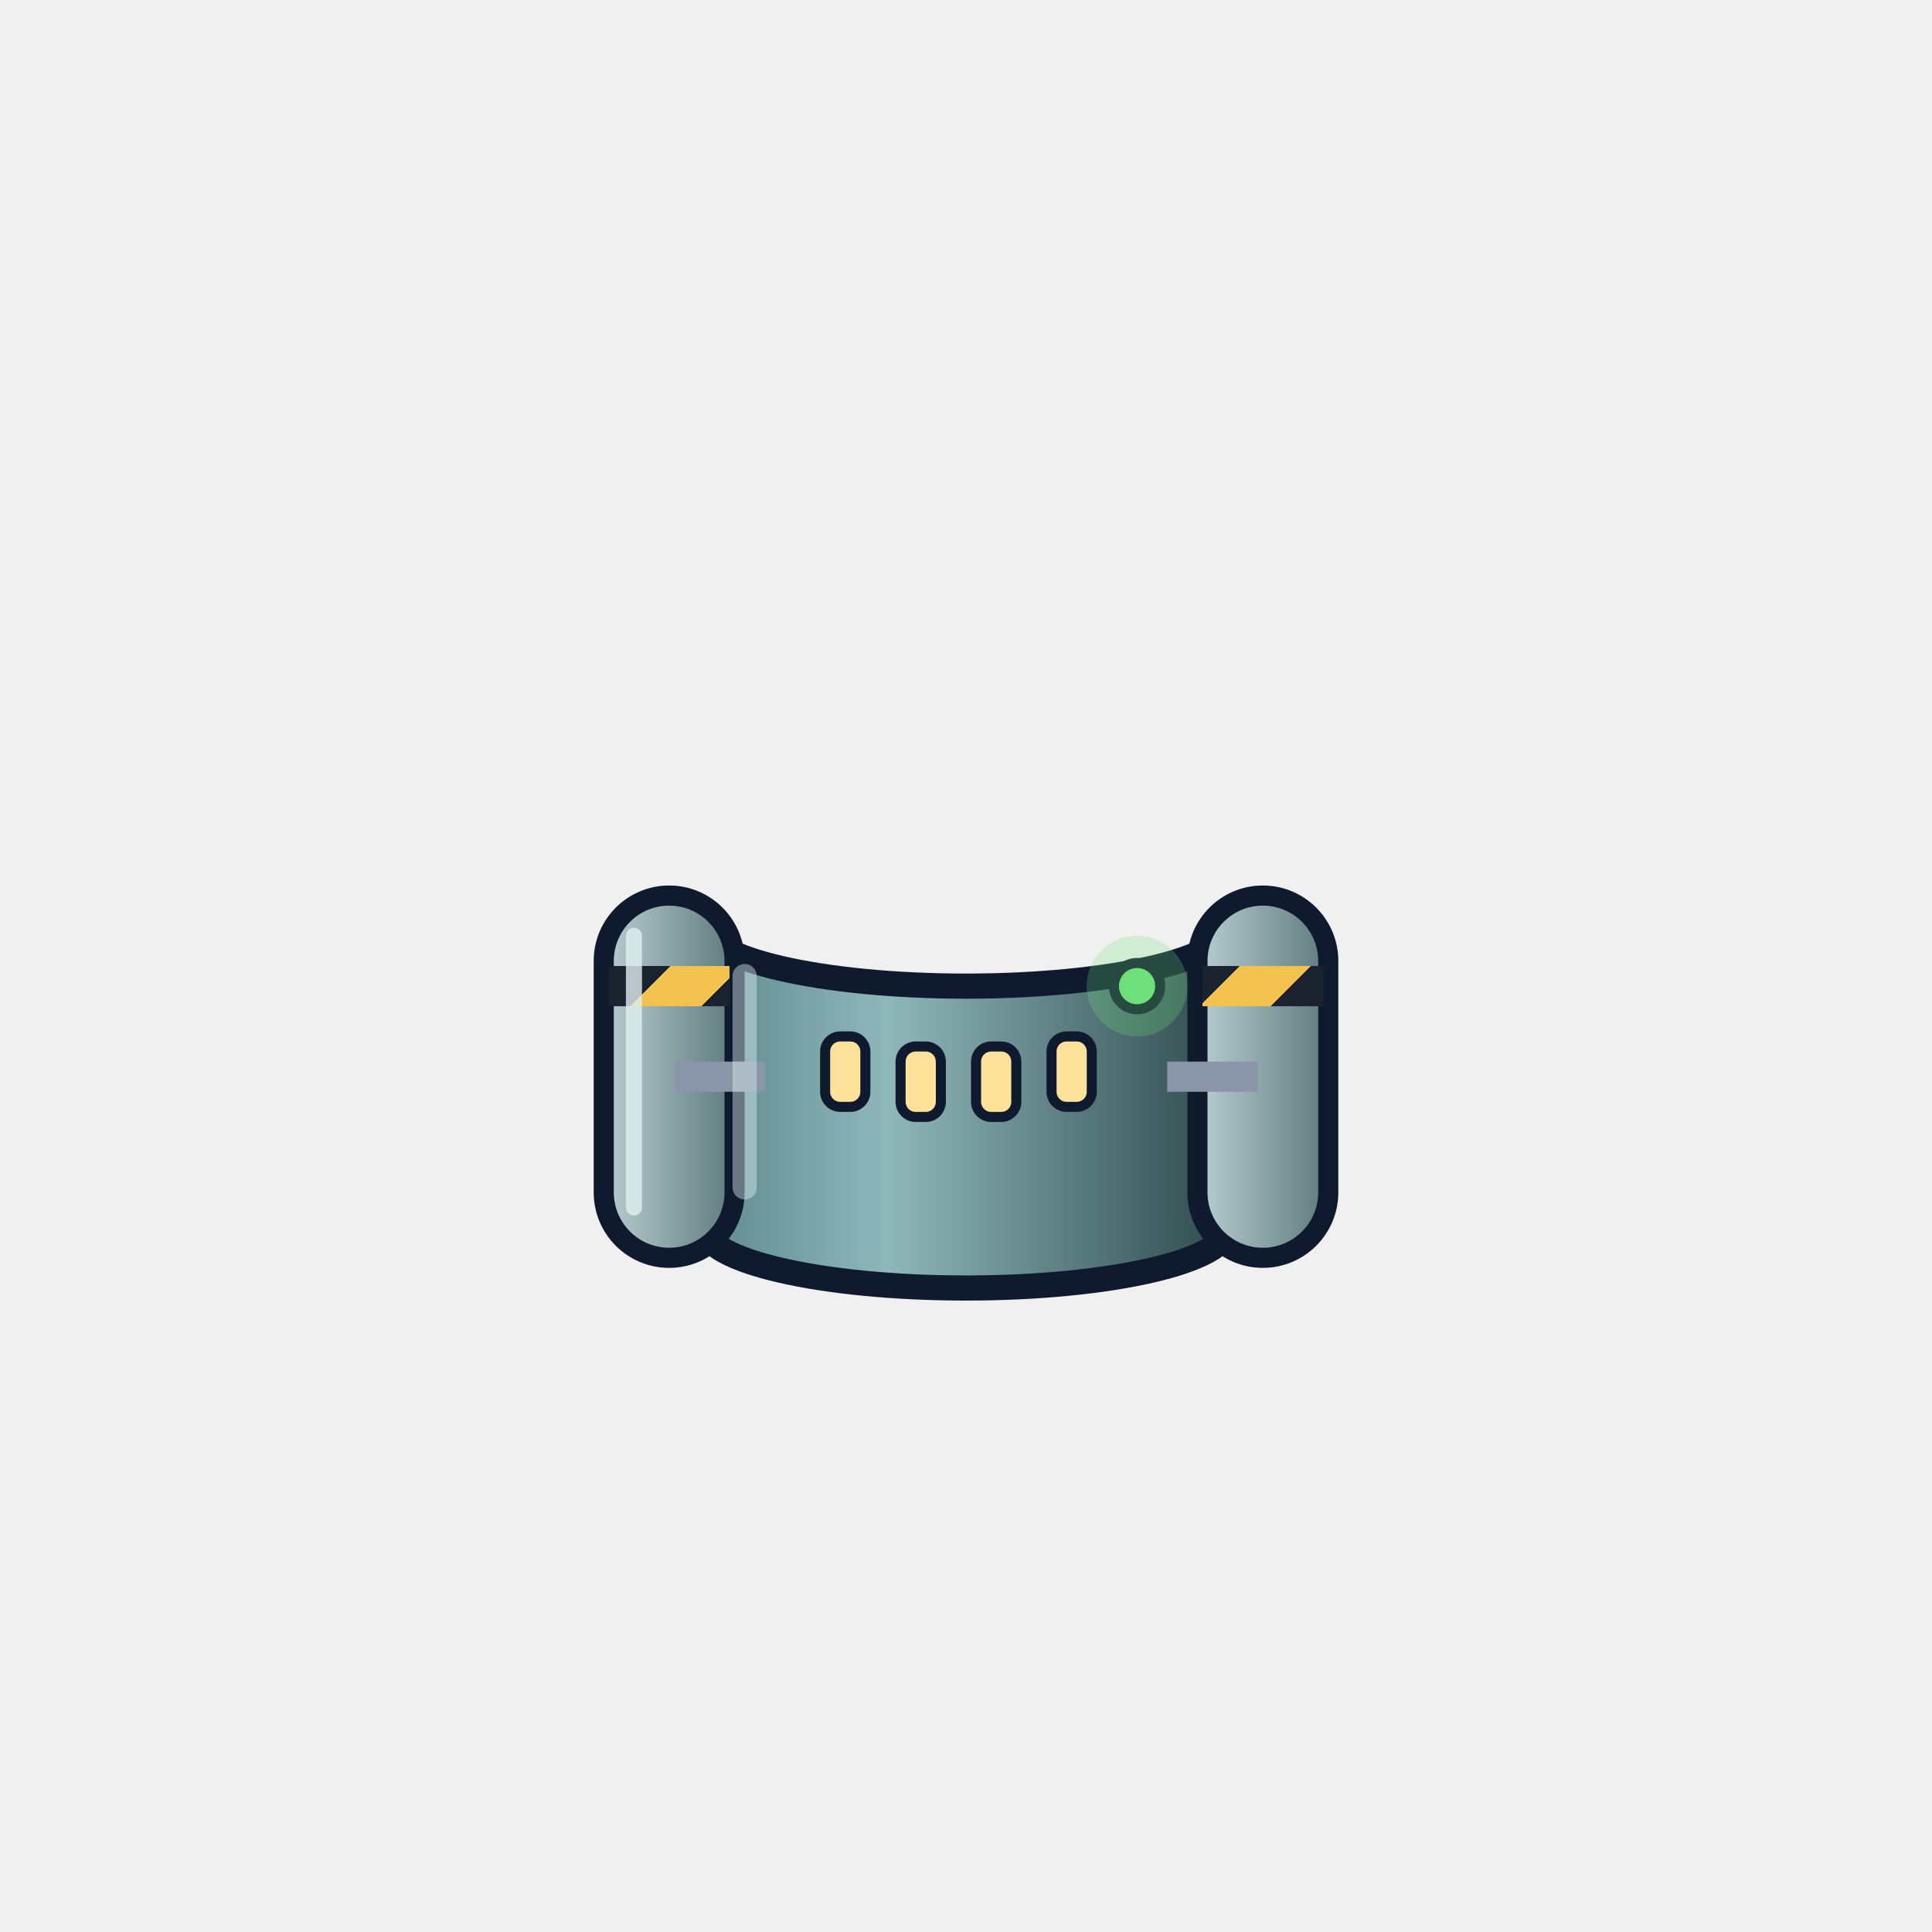
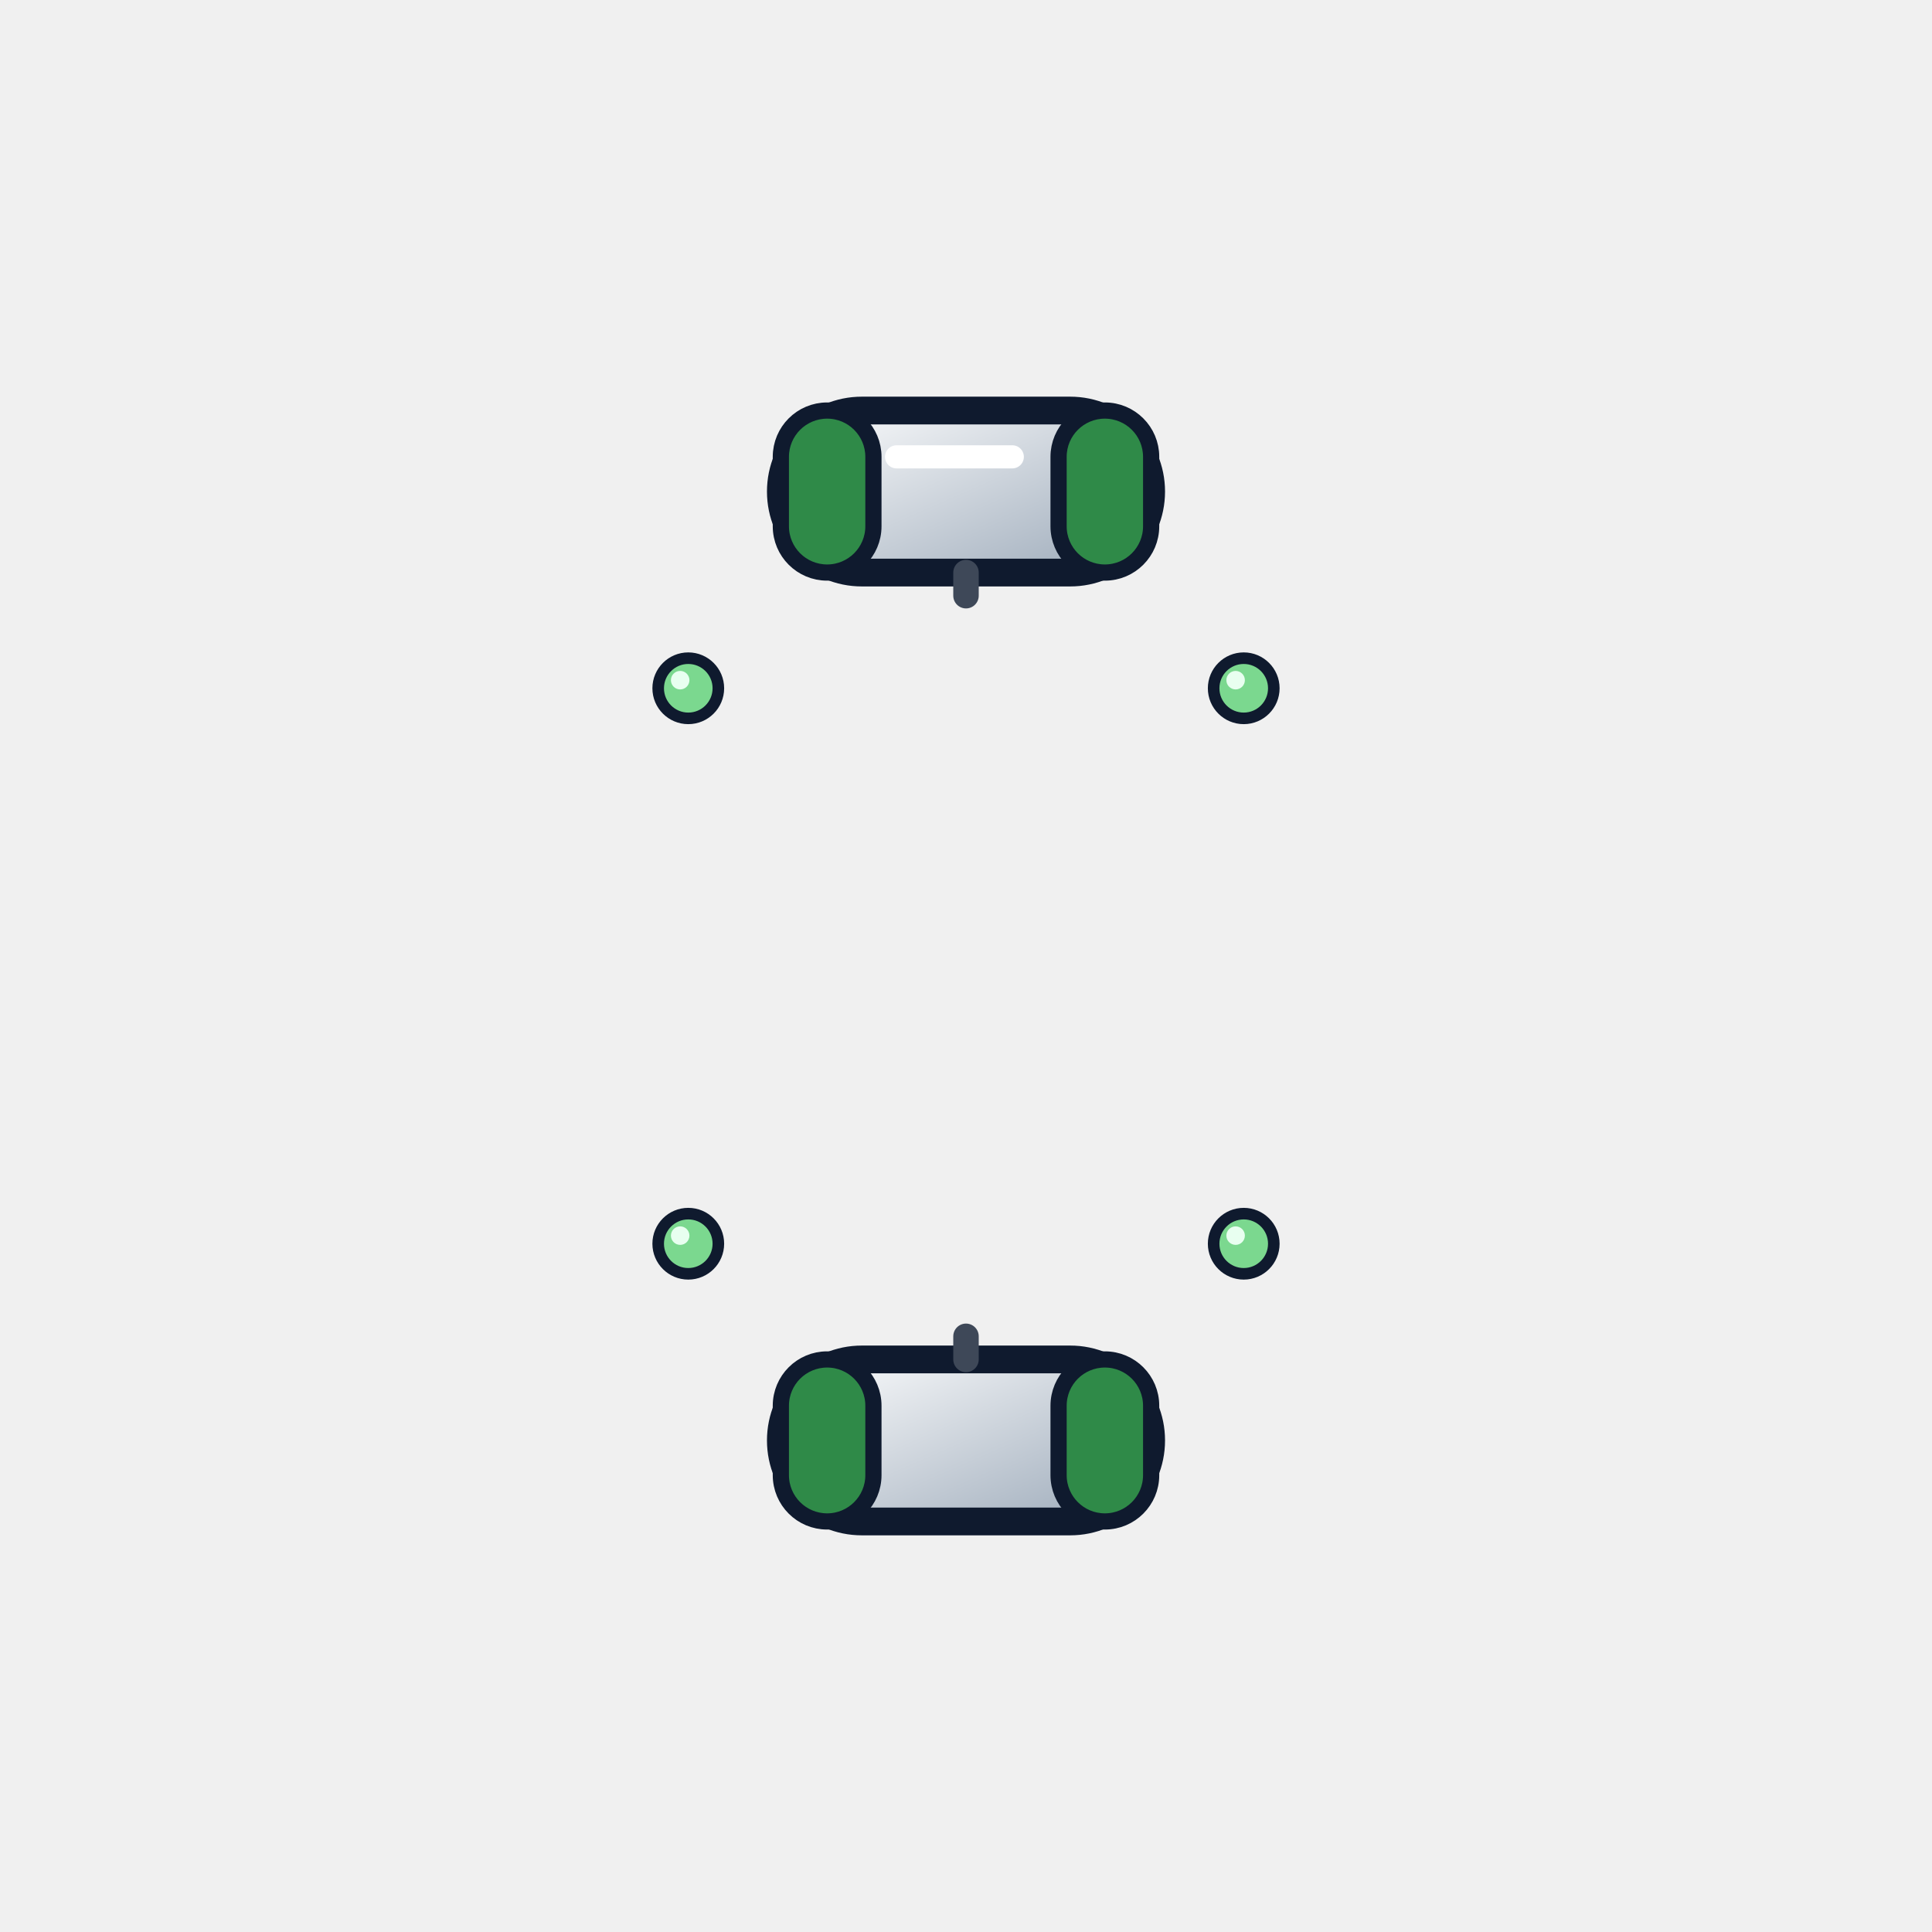
<svg xmlns="http://www.w3.org/2000/svg" viewBox="0 0 192 192">
  <defs>
-     <pattern id="sHaz" width="10" height="10" patternUnits="userSpaceOnUse" patternTransform="rotate(45)">
-       <rect width="10" height="10" fill="#f2c14e" />
-       <rect width="5" height="10" fill="#1b2230" />
-     </pattern>
-     <linearGradient id="sLife" x1="0" y1="0" x2="1" y2="0">
-       <stop offset="0" stop-color="#5e8a8e" />
-       <stop offset="0.35" stop-color="#8fb8bb" />
-       <stop offset="1" stop-color="#2f4a4d" />
-     </linearGradient>
-     <linearGradient id="sPod" x1="0" y1="0" x2="1" y2="0">
-       <stop offset="0" stop-color="#b9cfd1" />
-       <stop offset="1" stop-color="#5e7a7d" />
+     <linearGradient id="slTank" x1="0" y1="0" x2="1" y2="1">
+       <stop offset="0" stop-color="#ffffff" />
+       <stop offset="1" stop-color="#9aa8b8" />
    </linearGradient>
  </defs>
-   <g>
-     <path d="M70 92 A26 6 0 0 0 122 92 L122 122 A26 6 0 0 1 70 122 Z" fill="url(#sLife)" stroke="#0f1a2e" stroke-width="2.5" stroke-linejoin="round" />
-     <g fill="#ffe29a" stroke="#0f1a2e" stroke-width="1">
-       <rect x="82" y="103" width="4" height="7" rx="1.5" />
-       <rect x="89.5" y="104" width="4" height="7" rx="1.5" />
-       <rect x="97" y="104" width="4" height="7" rx="1.5" />
-       <rect x="104.5" y="103" width="4" height="7" rx="1.5" />
+   <g transform="translate(96 96) scale(1.15) translate(-96 -96)">
+     <g stroke="#0f1a2e" stroke-width="2.4">
+       <rect x="80" y="48" width="32" height="14" rx="7" fill="url(#slTank)" />
+       <rect x="80" y="130" width="32" height="14" rx="7" fill="url(#slTank)" />
    </g>
-     <g stroke="#0f1a2e" stroke-width="2">
-       <rect x="60" y="89" width="13" height="36" rx="6.5" fill="url(#sPod)" />
-       <rect x="119" y="89" width="13" height="36" rx="6.5" fill="url(#sPod)" />
+     <g fill="#2f8a48" stroke="#0f1a2e" stroke-width="1.4">
+       <rect x="80" y="48" width="8" height="14" rx="4" />
+       <rect x="104" y="48" width="8" height="14" rx="4" />
+       <rect x="80" y="130" width="8" height="14" rx="4" />
+       <rect x="104" y="130" width="8" height="14" rx="4" />
    </g>
-     <g fill="url(#sHaz)">
-       <rect x="60.5" y="96" width="12" height="4" />
-       <rect x="119.5" y="96" width="12" height="4" />
+     <g stroke="#3e4858" stroke-width="2.2" stroke-linecap="round">
+       <path d="M96 62 V64 M96 128 V130" />
    </g>
-     <path d="M63 93 V120" stroke="#e2eff0" stroke-width="1.6" stroke-linecap="round" opacity="0.8" />
-     <path d="M67 107 H76 M116 107 H125" stroke="#8a96a8" stroke-width="3" />
-     <circle cx="113" cy="98" r="2.3" fill="#6ee07a" stroke="#0f1a2e" stroke-width="1" />
-     <circle cx="113" cy="98" r="5" fill="#6ee07a" opacity="0.25" />
-     <path d="M74 97 V118" stroke="#d8ecee" stroke-width="2.4" stroke-linecap="round" opacity="0.45" />
+     <path d="M90 52 H100" stroke="#ffffff" stroke-width="2" stroke-linecap="round" />
+     <g fill="#7bd88f" stroke="#0f1a2e" stroke-width="1">
+       <circle cx="72" cy="72" r="2.6" />
+       <circle cx="120" cy="72" r="2.6" />
+       <circle cx="72" cy="120" r="2.6" />
+       <circle cx="120" cy="120" r="2.6" />
+     </g>
+     <g fill="#e8fff0">
+       <circle cx="71.3" cy="71.3" r="0.8" />
+       <circle cx="119.3" cy="71.3" r="0.8" />
+       <circle cx="71.3" cy="119.3" r="0.8" />
+       <circle cx="119.3" cy="119.3" r="0.8" />
+     </g>
  </g>
</svg>
